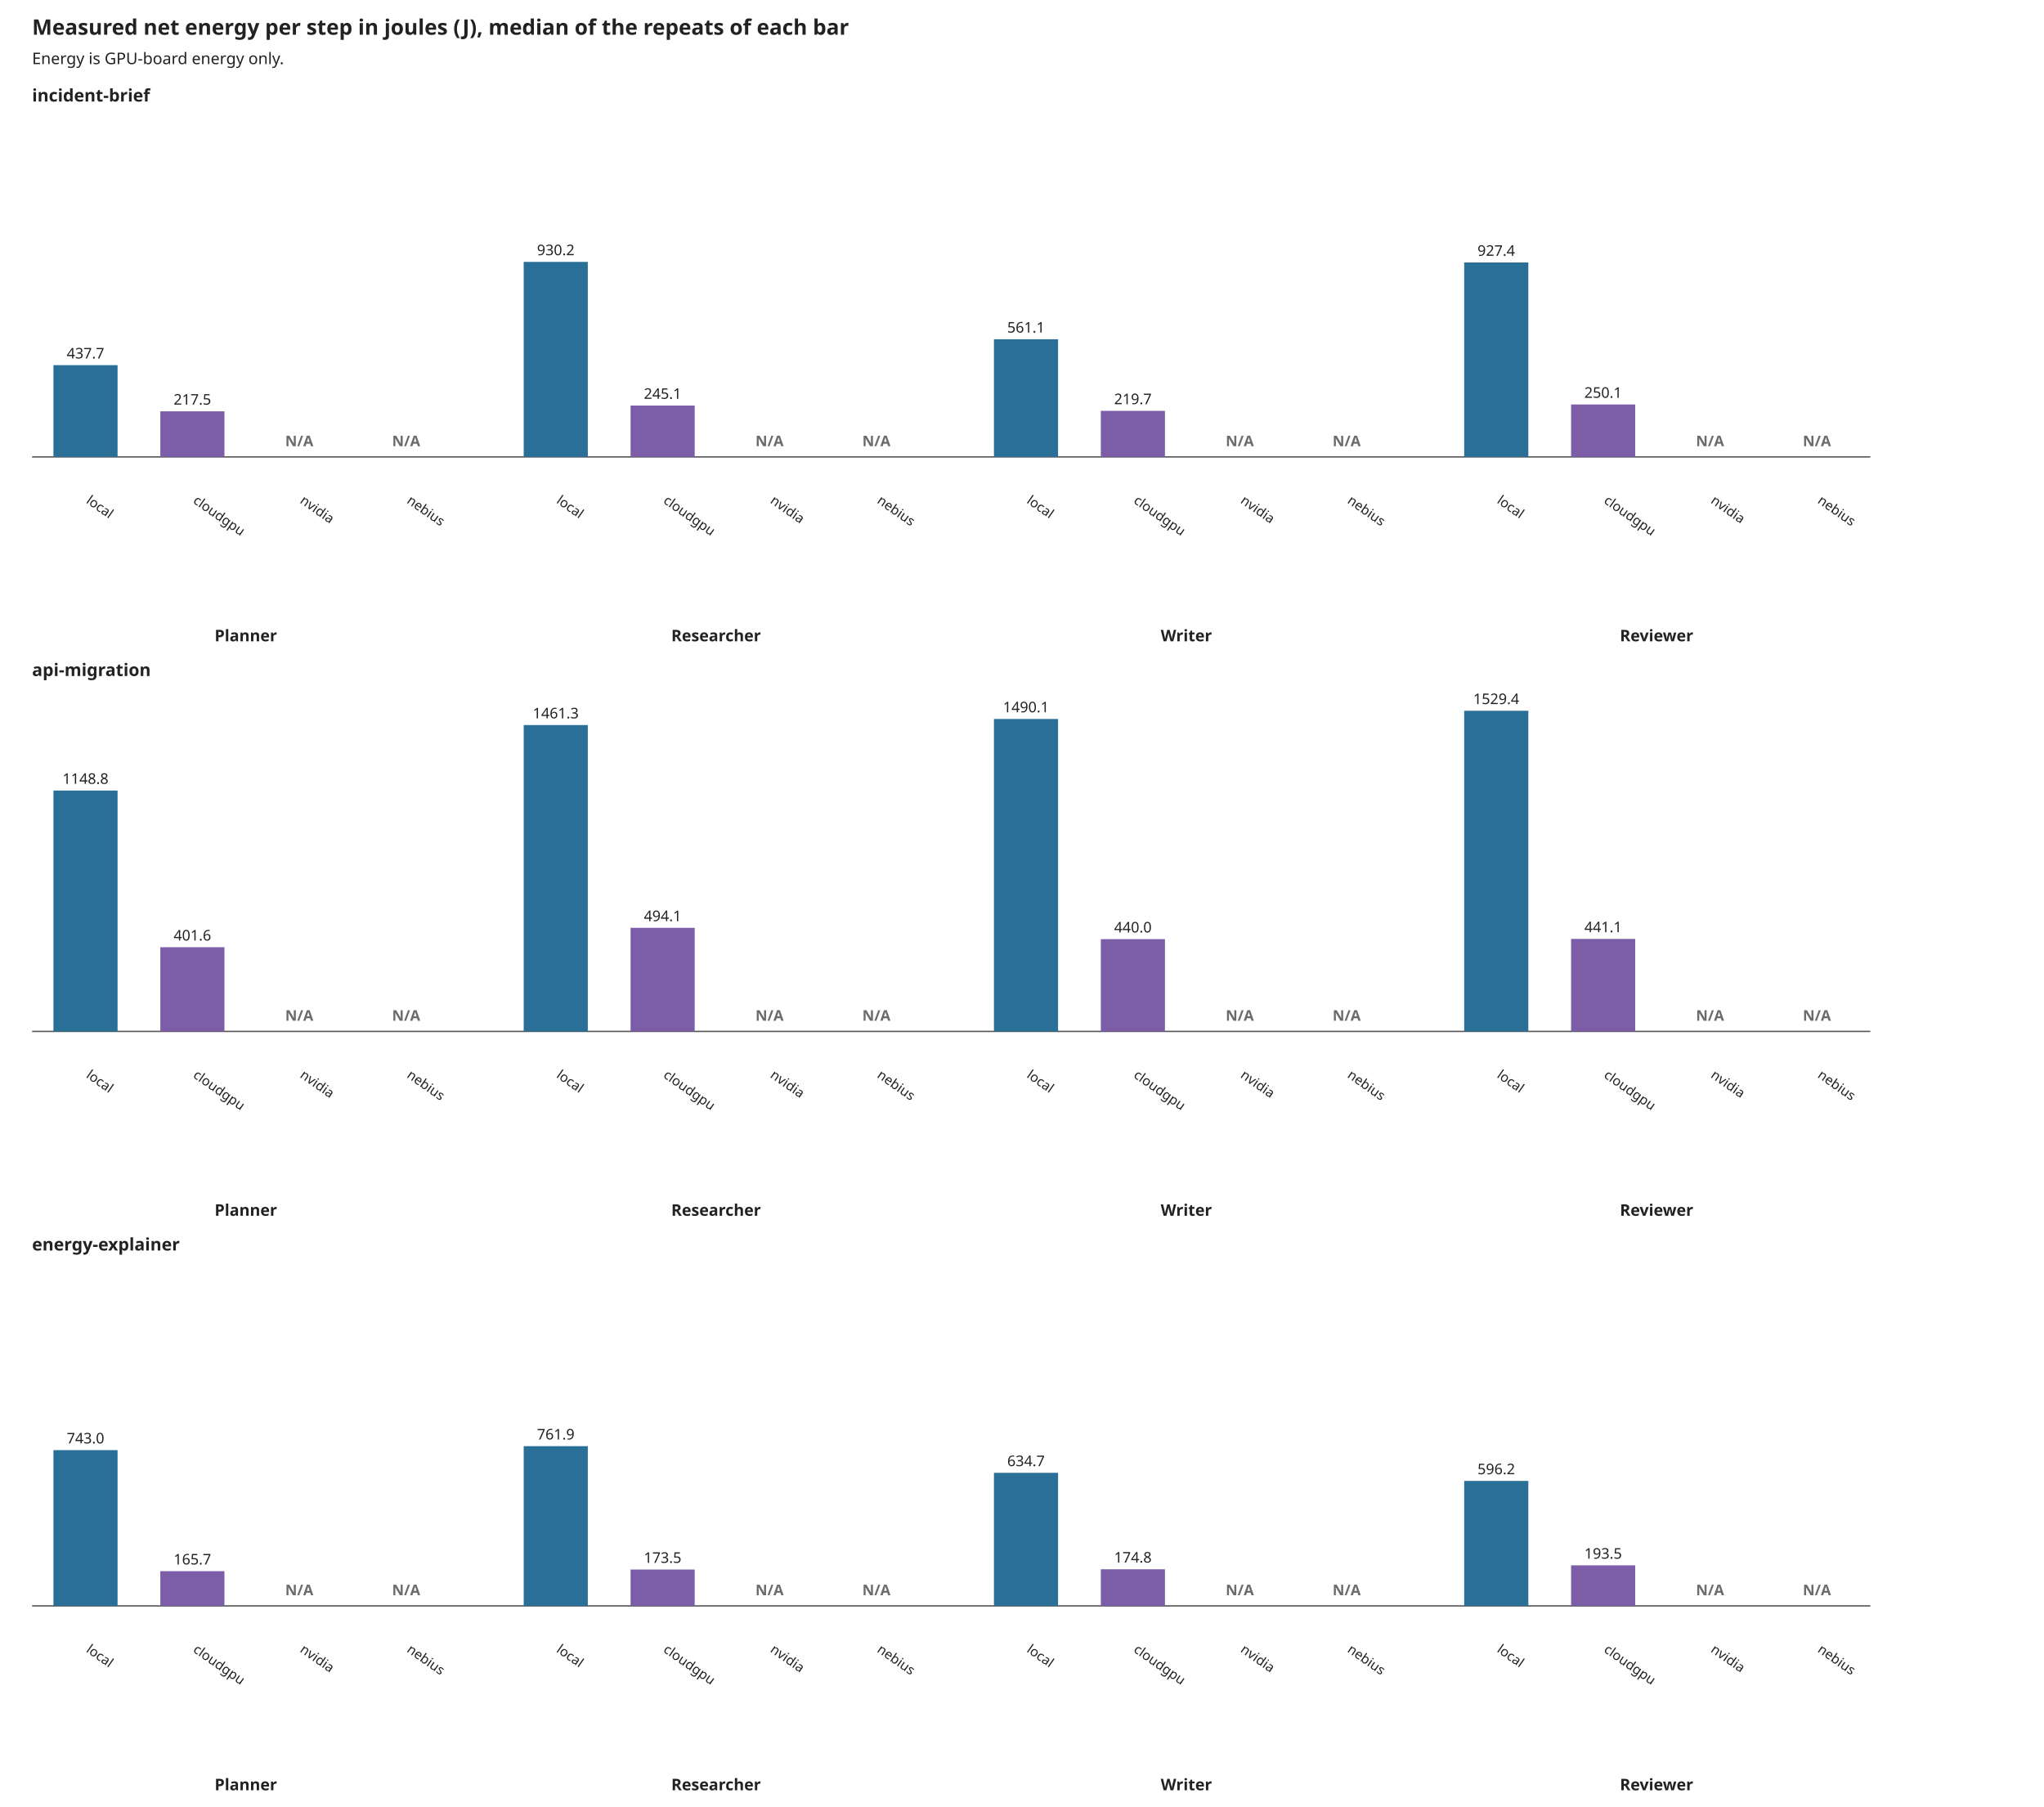
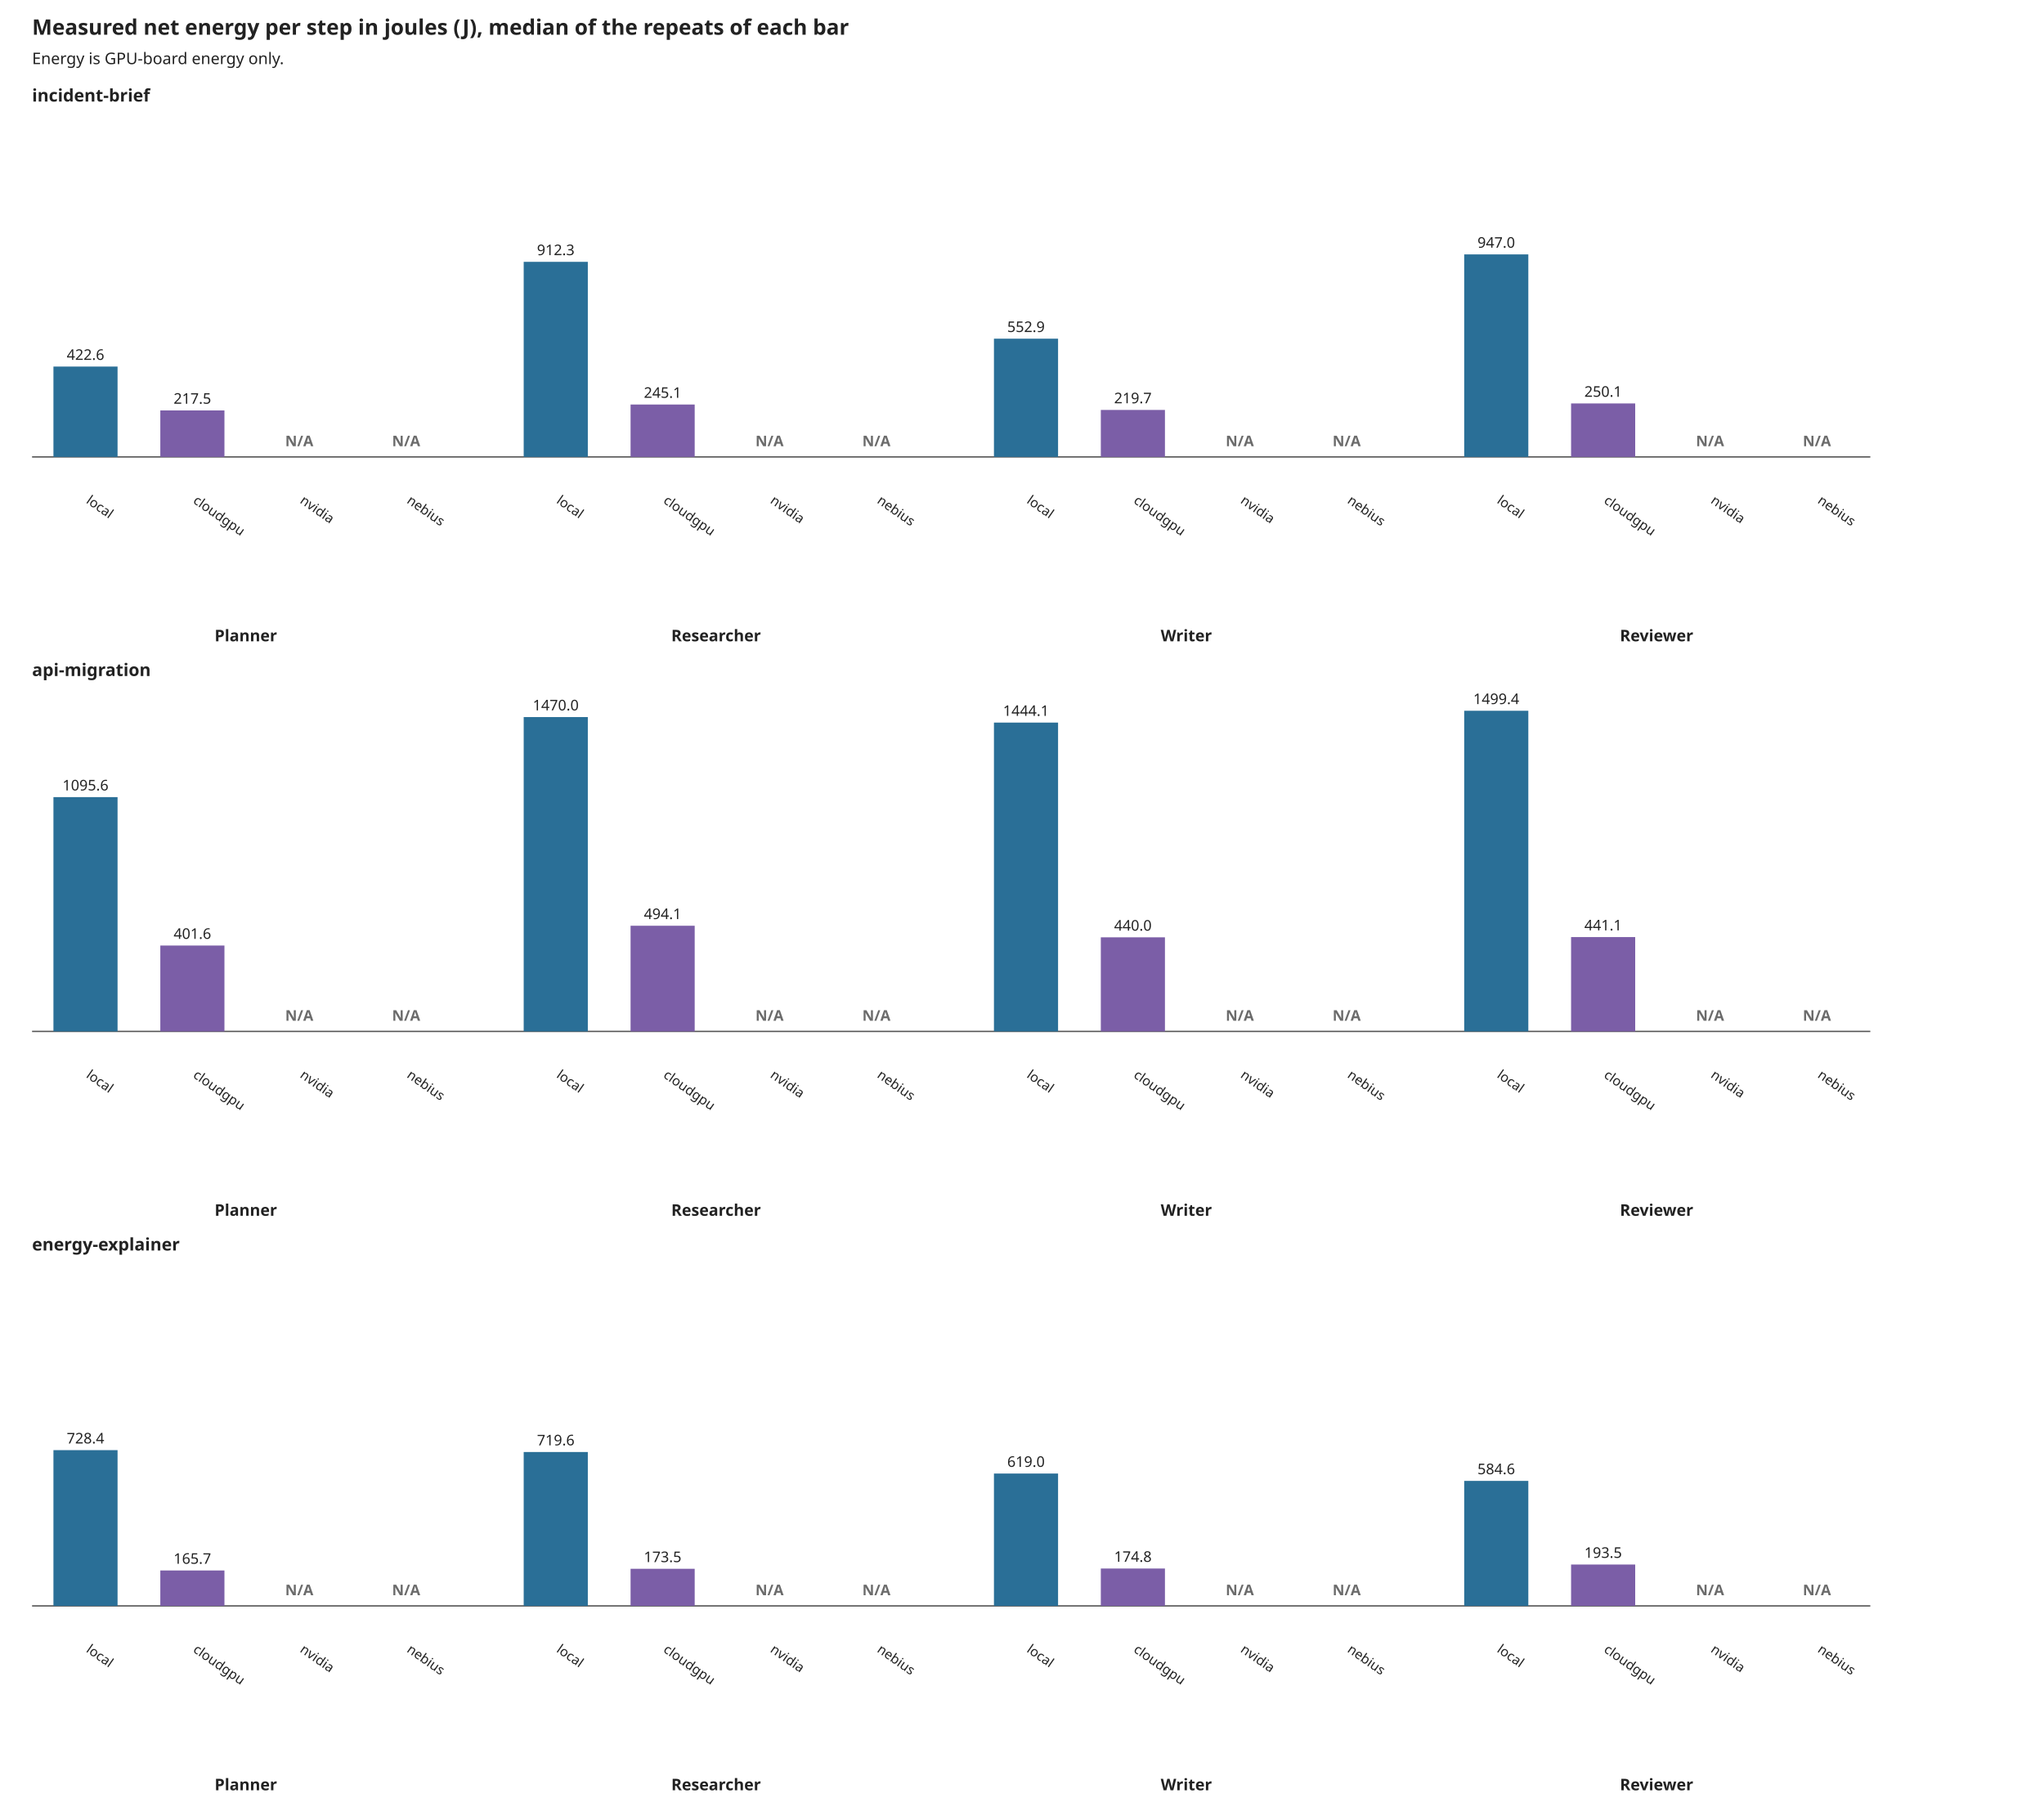
<svg xmlns="http://www.w3.org/2000/svg" width="1530" height="1352" viewBox="0 0 1530 1352" font-family="sans-serif" style="background-color:#ffffff">
  <text class="title" x="24" y="26" text-anchor="start" font-size="16" fill="#222222" font-weight="bold">Measured net energy per step in joules (J), median of the repeats of each bar</text>
  <text class="scope" x="24" y="48" text-anchor="start" font-size="12" fill="#222222">Energy is GPU-board energy only.</text>
  <g class="row">
    <text class="row-label" x="24" y="76" text-anchor="start" font-size="13" fill="#222222" font-weight="bold">incident-brief</text>
    <line class="axis" x1="24" y1="342" x2="1400" y2="342" stroke="#555555" stroke-width="1" />
    <g class="group">
      <text class="group-label" x="184" y="480" text-anchor="middle" font-size="12" fill="#222222" font-weight="bold">Planner</text>
      <g class="slot" data-tier="local" data-variant="primary">
-         <rect class="bar" x="40" y="273.31" width="48" height="68.69" fill="#2a6f97" />
-         <text class="value" x="64" y="268.31" text-anchor="middle" font-size="11" fill="#222222">437.7</text>
+         <rect class="bar" x="40" y="274.37" width="48" height="67.63" fill="#2a6f97" />
+         <text class="value" x="64" y="269.37" text-anchor="middle" font-size="11" fill="#222222">422.6</text>
        <text class="slot-label" x="64" y="376" text-anchor="start" font-size="10" fill="#222222" transform="rotate(35 64 376)">local</text>
      </g>
      <g class="slot" data-tier="cloudgpu" data-variant="primary">
-         <rect class="bar" x="120" y="307.87" width="48" height="34.13" fill="#7b5ea7" />
-         <text class="value" x="144" y="302.87" text-anchor="middle" font-size="11" fill="#222222">217.5</text>
+         <rect class="bar" x="120" y="307.19" width="48" height="34.81" fill="#7b5ea7" />
+         <text class="value" x="144" y="302.19" text-anchor="middle" font-size="11" fill="#222222">217.5</text>
        <text class="slot-label" x="144" y="376" text-anchor="start" font-size="10" fill="#222222" transform="rotate(35 144 376)">cloudgpu</text>
      </g>
      <g class="slot" data-tier="nvidia" data-variant="primary">
        <text class="marker" x="224" y="334" text-anchor="middle" font-size="11" fill="#6b6b6b" font-weight="bold">N/A</text>
        <text class="slot-label" x="224" y="376" text-anchor="start" font-size="10" fill="#222222" transform="rotate(35 224 376)">nvidia</text>
      </g>
      <g class="slot" data-tier="nebius" data-variant="primary">
        <text class="marker" x="304" y="334" text-anchor="middle" font-size="11" fill="#6b6b6b" font-weight="bold">N/A</text>
        <text class="slot-label" x="304" y="376" text-anchor="start" font-size="10" fill="#222222" transform="rotate(35 304 376)">nebius</text>
      </g>
    </g>
    <g class="group">
      <text class="group-label" x="536" y="480" text-anchor="middle" font-size="12" fill="#222222" font-weight="bold">Researcher</text>
      <g class="slot" data-tier="local" data-variant="primary">
-         <rect class="bar" x="392" y="196.02" width="48" height="145.98" fill="#2a6f97" />
-         <text class="value" x="416" y="191.02" text-anchor="middle" font-size="11" fill="#222222">930.2</text>
+         <rect class="bar" x="392" y="195.98" width="48" height="146.02" fill="#2a6f97" />
+         <text class="value" x="416" y="190.98" text-anchor="middle" font-size="11" fill="#222222">912.3</text>
        <text class="slot-label" x="416" y="376" text-anchor="start" font-size="10" fill="#222222" transform="rotate(35 416 376)">local</text>
      </g>
      <g class="slot" data-tier="cloudgpu" data-variant="primary">
-         <rect class="bar" x="472" y="303.54" width="48" height="38.46" fill="#7b5ea7" />
-         <text class="value" x="496" y="298.54" text-anchor="middle" font-size="11" fill="#222222">245.1</text>
+         <rect class="bar" x="472" y="302.78" width="48" height="39.22" fill="#7b5ea7" />
+         <text class="value" x="496" y="297.78" text-anchor="middle" font-size="11" fill="#222222">245.1</text>
        <text class="slot-label" x="496" y="376" text-anchor="start" font-size="10" fill="#222222" transform="rotate(35 496 376)">cloudgpu</text>
      </g>
      <g class="slot" data-tier="nvidia" data-variant="primary">
        <text class="marker" x="576" y="334" text-anchor="middle" font-size="11" fill="#6b6b6b" font-weight="bold">N/A</text>
        <text class="slot-label" x="576" y="376" text-anchor="start" font-size="10" fill="#222222" transform="rotate(35 576 376)">nvidia</text>
      </g>
      <g class="slot" data-tier="nebius" data-variant="primary">
        <text class="marker" x="656" y="334" text-anchor="middle" font-size="11" fill="#6b6b6b" font-weight="bold">N/A</text>
        <text class="slot-label" x="656" y="376" text-anchor="start" font-size="10" fill="#222222" transform="rotate(35 656 376)">nebius</text>
      </g>
    </g>
    <g class="group">
      <text class="group-label" x="888" y="480" text-anchor="middle" font-size="12" fill="#222222" font-weight="bold">Writer</text>
      <g class="slot" data-tier="local" data-variant="primary">
-         <rect class="bar" x="744" y="253.94" width="48" height="88.06" fill="#2a6f97" />
-         <text class="value" x="768" y="248.94" text-anchor="middle" font-size="11" fill="#222222">561.1</text>
+         <rect class="bar" x="744" y="253.5" width="48" height="88.5" fill="#2a6f97" />
+         <text class="value" x="768" y="248.5" text-anchor="middle" font-size="11" fill="#222222">552.9</text>
        <text class="slot-label" x="768" y="376" text-anchor="start" font-size="10" fill="#222222" transform="rotate(35 768 376)">local</text>
      </g>
      <g class="slot" data-tier="cloudgpu" data-variant="primary">
-         <rect class="bar" x="824" y="307.52" width="48" height="34.48" fill="#7b5ea7" />
-         <text class="value" x="848" y="302.52" text-anchor="middle" font-size="11" fill="#222222">219.7</text>
+         <rect class="bar" x="824" y="306.84" width="48" height="35.16" fill="#7b5ea7" />
+         <text class="value" x="848" y="301.84" text-anchor="middle" font-size="11" fill="#222222">219.7</text>
        <text class="slot-label" x="848" y="376" text-anchor="start" font-size="10" fill="#222222" transform="rotate(35 848 376)">cloudgpu</text>
      </g>
      <g class="slot" data-tier="nvidia" data-variant="primary">
        <text class="marker" x="928" y="334" text-anchor="middle" font-size="11" fill="#6b6b6b" font-weight="bold">N/A</text>
        <text class="slot-label" x="928" y="376" text-anchor="start" font-size="10" fill="#222222" transform="rotate(35 928 376)">nvidia</text>
      </g>
      <g class="slot" data-tier="nebius" data-variant="primary">
        <text class="marker" x="1008" y="334" text-anchor="middle" font-size="11" fill="#6b6b6b" font-weight="bold">N/A</text>
        <text class="slot-label" x="1008" y="376" text-anchor="start" font-size="10" fill="#222222" transform="rotate(35 1008 376)">nebius</text>
      </g>
    </g>
    <g class="group">
      <text class="group-label" x="1240" y="480" text-anchor="middle" font-size="12" fill="#222222" font-weight="bold">Reviewer</text>
      <g class="slot" data-tier="local" data-variant="primary">
-         <rect class="bar" x="1096" y="196.46" width="48" height="145.54" fill="#2a6f97" />
-         <text class="value" x="1120" y="191.46" text-anchor="middle" font-size="11" fill="#222222">927.4</text>
+         <rect class="bar" x="1096" y="190.41" width="48" height="151.59" fill="#2a6f97" />
+         <text class="value" x="1120" y="185.41" text-anchor="middle" font-size="11" fill="#222222">947.0</text>
        <text class="slot-label" x="1120" y="376" text-anchor="start" font-size="10" fill="#222222" transform="rotate(35 1120 376)">local</text>
      </g>
      <g class="slot" data-tier="cloudgpu" data-variant="primary">
-         <rect class="bar" x="1176" y="302.75" width="48" height="39.25" fill="#7b5ea7" />
-         <text class="value" x="1200" y="297.75" text-anchor="middle" font-size="11" fill="#222222">250.1</text>
+         <rect class="bar" x="1176" y="301.97" width="48" height="40.03" fill="#7b5ea7" />
+         <text class="value" x="1200" y="296.97" text-anchor="middle" font-size="11" fill="#222222">250.1</text>
        <text class="slot-label" x="1200" y="376" text-anchor="start" font-size="10" fill="#222222" transform="rotate(35 1200 376)">cloudgpu</text>
      </g>
      <g class="slot" data-tier="nvidia" data-variant="primary">
        <text class="marker" x="1280" y="334" text-anchor="middle" font-size="11" fill="#6b6b6b" font-weight="bold">N/A</text>
        <text class="slot-label" x="1280" y="376" text-anchor="start" font-size="10" fill="#222222" transform="rotate(35 1280 376)">nvidia</text>
      </g>
      <g class="slot" data-tier="nebius" data-variant="primary">
        <text class="marker" x="1360" y="334" text-anchor="middle" font-size="11" fill="#6b6b6b" font-weight="bold">N/A</text>
        <text class="slot-label" x="1360" y="376" text-anchor="start" font-size="10" fill="#222222" transform="rotate(35 1360 376)">nebius</text>
      </g>
    </g>
  </g>
  <g class="row">
    <text class="row-label" x="24" y="506" text-anchor="start" font-size="13" fill="#222222" font-weight="bold">api-migration</text>
    <line class="axis" x1="24" y1="772" x2="1400" y2="772" stroke="#555555" stroke-width="1" />
    <g class="group">
      <text class="group-label" x="184" y="910" text-anchor="middle" font-size="12" fill="#222222" font-weight="bold">Planner</text>
      <g class="slot" data-tier="local" data-variant="primary">
-         <rect class="bar" x="40" y="591.72" width="48" height="180.28" fill="#2a6f97" />
-         <text class="value" x="64" y="586.72" text-anchor="middle" font-size="11" fill="#222222">1148.8</text>
+         <rect class="bar" x="40" y="596.63" width="48" height="175.37" fill="#2a6f97" />
+         <text class="value" x="64" y="591.63" text-anchor="middle" font-size="11" fill="#222222">1095.6</text>
        <text class="slot-label" x="64" y="806" text-anchor="start" font-size="10" fill="#222222" transform="rotate(35 64 806)">local</text>
      </g>
      <g class="slot" data-tier="cloudgpu" data-variant="primary">
-         <rect class="bar" x="120" y="708.97" width="48" height="63.03" fill="#7b5ea7" />
-         <text class="value" x="144" y="703.97" text-anchor="middle" font-size="11" fill="#222222">401.6</text>
+         <rect class="bar" x="120" y="707.72" width="48" height="64.28" fill="#7b5ea7" />
+         <text class="value" x="144" y="702.72" text-anchor="middle" font-size="11" fill="#222222">401.6</text>
        <text class="slot-label" x="144" y="806" text-anchor="start" font-size="10" fill="#222222" transform="rotate(35 144 806)">cloudgpu</text>
      </g>
      <g class="slot" data-tier="nvidia" data-variant="primary">
        <text class="marker" x="224" y="764" text-anchor="middle" font-size="11" fill="#6b6b6b" font-weight="bold">N/A</text>
        <text class="slot-label" x="224" y="806" text-anchor="start" font-size="10" fill="#222222" transform="rotate(35 224 806)">nvidia</text>
      </g>
      <g class="slot" data-tier="nebius" data-variant="primary">
        <text class="marker" x="304" y="764" text-anchor="middle" font-size="11" fill="#6b6b6b" font-weight="bold">N/A</text>
        <text class="slot-label" x="304" y="806" text-anchor="start" font-size="10" fill="#222222" transform="rotate(35 304 806)">nebius</text>
      </g>
    </g>
    <g class="group">
      <text class="group-label" x="536" y="910" text-anchor="middle" font-size="12" fill="#222222" font-weight="bold">Researcher</text>
      <g class="slot" data-tier="local" data-variant="primary">
-         <rect class="bar" x="392" y="542.69" width="48" height="229.31" fill="#2a6f97" />
-         <text class="value" x="416" y="537.69" text-anchor="middle" font-size="11" fill="#222222">1461.3</text>
+         <rect class="bar" x="392" y="536.71" width="48" height="235.29" fill="#2a6f97" />
+         <text class="value" x="416" y="531.71" text-anchor="middle" font-size="11" fill="#222222">1470.0</text>
        <text class="slot-label" x="416" y="806" text-anchor="start" font-size="10" fill="#222222" transform="rotate(35 416 806)">local</text>
      </g>
      <g class="slot" data-tier="cloudgpu" data-variant="primary">
-         <rect class="bar" x="472" y="694.46" width="48" height="77.54" fill="#7b5ea7" />
-         <text class="value" x="496" y="689.46" text-anchor="middle" font-size="11" fill="#222222">494.1</text>
+         <rect class="bar" x="472" y="692.91" width="48" height="79.09" fill="#7b5ea7" />
+         <text class="value" x="496" y="687.91" text-anchor="middle" font-size="11" fill="#222222">494.1</text>
        <text class="slot-label" x="496" y="806" text-anchor="start" font-size="10" fill="#222222" transform="rotate(35 496 806)">cloudgpu</text>
      </g>
      <g class="slot" data-tier="nvidia" data-variant="primary">
        <text class="marker" x="576" y="764" text-anchor="middle" font-size="11" fill="#6b6b6b" font-weight="bold">N/A</text>
        <text class="slot-label" x="576" y="806" text-anchor="start" font-size="10" fill="#222222" transform="rotate(35 576 806)">nvidia</text>
      </g>
      <g class="slot" data-tier="nebius" data-variant="primary">
        <text class="marker" x="656" y="764" text-anchor="middle" font-size="11" fill="#6b6b6b" font-weight="bold">N/A</text>
        <text class="slot-label" x="656" y="806" text-anchor="start" font-size="10" fill="#222222" transform="rotate(35 656 806)">nebius</text>
      </g>
    </g>
    <g class="group">
      <text class="group-label" x="888" y="910" text-anchor="middle" font-size="12" fill="#222222" font-weight="bold">Writer</text>
      <g class="slot" data-tier="local" data-variant="primary">
-         <rect class="bar" x="744" y="538.15" width="48" height="233.85" fill="#2a6f97" />
-         <text class="value" x="768" y="533.15" text-anchor="middle" font-size="11" fill="#222222">1490.1</text>
+         <rect class="bar" x="744" y="540.85" width="48" height="231.15" fill="#2a6f97" />
+         <text class="value" x="768" y="535.85" text-anchor="middle" font-size="11" fill="#222222">1444.1</text>
        <text class="slot-label" x="768" y="806" text-anchor="start" font-size="10" fill="#222222" transform="rotate(35 768 806)">local</text>
      </g>
      <g class="slot" data-tier="cloudgpu" data-variant="primary">
-         <rect class="bar" x="824" y="702.95" width="48" height="69.05" fill="#7b5ea7" />
-         <text class="value" x="848" y="697.95" text-anchor="middle" font-size="11" fill="#222222">440.0</text>
+         <rect class="bar" x="824" y="701.57" width="48" height="70.43" fill="#7b5ea7" />
+         <text class="value" x="848" y="696.57" text-anchor="middle" font-size="11" fill="#222222">440.0</text>
        <text class="slot-label" x="848" y="806" text-anchor="start" font-size="10" fill="#222222" transform="rotate(35 848 806)">cloudgpu</text>
      </g>
      <g class="slot" data-tier="nvidia" data-variant="primary">
        <text class="marker" x="928" y="764" text-anchor="middle" font-size="11" fill="#6b6b6b" font-weight="bold">N/A</text>
        <text class="slot-label" x="928" y="806" text-anchor="start" font-size="10" fill="#222222" transform="rotate(35 928 806)">nvidia</text>
      </g>
      <g class="slot" data-tier="nebius" data-variant="primary">
        <text class="marker" x="1008" y="764" text-anchor="middle" font-size="11" fill="#6b6b6b" font-weight="bold">N/A</text>
        <text class="slot-label" x="1008" y="806" text-anchor="start" font-size="10" fill="#222222" transform="rotate(35 1008 806)">nebius</text>
      </g>
    </g>
    <g class="group">
      <text class="group-label" x="1240" y="910" text-anchor="middle" font-size="12" fill="#222222" font-weight="bold">Reviewer</text>
      <g class="slot" data-tier="local" data-variant="primary">
        <rect class="bar" x="1096" y="532" width="48" height="240" fill="#2a6f97" />
-         <text class="value" x="1120" y="527" text-anchor="middle" font-size="11" fill="#222222">1529.4</text>
+         <text class="value" x="1120" y="527" text-anchor="middle" font-size="11" fill="#222222">1499.4</text>
        <text class="slot-label" x="1120" y="806" text-anchor="start" font-size="10" fill="#222222" transform="rotate(35 1120 806)">local</text>
      </g>
      <g class="slot" data-tier="cloudgpu" data-variant="primary">
-         <rect class="bar" x="1176" y="702.77" width="48" height="69.23" fill="#7b5ea7" />
-         <text class="value" x="1200" y="697.77" text-anchor="middle" font-size="11" fill="#222222">441.1</text>
+         <rect class="bar" x="1176" y="701.39" width="48" height="70.61" fill="#7b5ea7" />
+         <text class="value" x="1200" y="696.39" text-anchor="middle" font-size="11" fill="#222222">441.1</text>
        <text class="slot-label" x="1200" y="806" text-anchor="start" font-size="10" fill="#222222" transform="rotate(35 1200 806)">cloudgpu</text>
      </g>
      <g class="slot" data-tier="nvidia" data-variant="primary">
        <text class="marker" x="1280" y="764" text-anchor="middle" font-size="11" fill="#6b6b6b" font-weight="bold">N/A</text>
        <text class="slot-label" x="1280" y="806" text-anchor="start" font-size="10" fill="#222222" transform="rotate(35 1280 806)">nvidia</text>
      </g>
      <g class="slot" data-tier="nebius" data-variant="primary">
        <text class="marker" x="1360" y="764" text-anchor="middle" font-size="11" fill="#6b6b6b" font-weight="bold">N/A</text>
        <text class="slot-label" x="1360" y="806" text-anchor="start" font-size="10" fill="#222222" transform="rotate(35 1360 806)">nebius</text>
      </g>
    </g>
  </g>
  <g class="row">
    <text class="row-label" x="24" y="936" text-anchor="start" font-size="13" fill="#222222" font-weight="bold">energy-explainer</text>
    <line class="axis" x1="24" y1="1202" x2="1400" y2="1202" stroke="#555555" stroke-width="1" />
    <g class="group">
      <text class="group-label" x="184" y="1340" text-anchor="middle" font-size="12" fill="#222222" font-weight="bold">Planner</text>
      <g class="slot" data-tier="local" data-variant="primary">
-         <rect class="bar" x="40" y="1085.4" width="48" height="116.6" fill="#2a6f97" />
-         <text class="value" x="64" y="1080.4" text-anchor="middle" font-size="11" fill="#222222">743.0</text>
+         <rect class="bar" x="40" y="1085.41" width="48" height="116.59" fill="#2a6f97" />
+         <text class="value" x="64" y="1080.41" text-anchor="middle" font-size="11" fill="#222222">728.4</text>
        <text class="slot-label" x="64" y="1236" text-anchor="start" font-size="10" fill="#222222" transform="rotate(35 64 1236)">local</text>
      </g>
      <g class="slot" data-tier="cloudgpu" data-variant="primary">
-         <rect class="bar" x="120" y="1176" width="48" height="26" fill="#7b5ea7" />
-         <text class="value" x="144" y="1171" text-anchor="middle" font-size="11" fill="#222222">165.7</text>
+         <rect class="bar" x="120" y="1175.48" width="48" height="26.52" fill="#7b5ea7" />
+         <text class="value" x="144" y="1170.48" text-anchor="middle" font-size="11" fill="#222222">165.7</text>
        <text class="slot-label" x="144" y="1236" text-anchor="start" font-size="10" fill="#222222" transform="rotate(35 144 1236)">cloudgpu</text>
      </g>
      <g class="slot" data-tier="nvidia" data-variant="primary">
        <text class="marker" x="224" y="1194" text-anchor="middle" font-size="11" fill="#6b6b6b" font-weight="bold">N/A</text>
        <text class="slot-label" x="224" y="1236" text-anchor="start" font-size="10" fill="#222222" transform="rotate(35 224 1236)">nvidia</text>
      </g>
      <g class="slot" data-tier="nebius" data-variant="primary">
        <text class="marker" x="304" y="1194" text-anchor="middle" font-size="11" fill="#6b6b6b" font-weight="bold">N/A</text>
        <text class="slot-label" x="304" y="1236" text-anchor="start" font-size="10" fill="#222222" transform="rotate(35 304 1236)">nebius</text>
      </g>
    </g>
    <g class="group">
      <text class="group-label" x="536" y="1340" text-anchor="middle" font-size="12" fill="#222222" font-weight="bold">Researcher</text>
      <g class="slot" data-tier="local" data-variant="primary">
-         <rect class="bar" x="392" y="1082.43" width="48" height="119.57" fill="#2a6f97" />
-         <text class="value" x="416" y="1077.43" text-anchor="middle" font-size="11" fill="#222222">761.9</text>
+         <rect class="bar" x="392" y="1086.82" width="48" height="115.18" fill="#2a6f97" />
+         <text class="value" x="416" y="1081.82" text-anchor="middle" font-size="11" fill="#222222">719.6</text>
        <text class="slot-label" x="416" y="1236" text-anchor="start" font-size="10" fill="#222222" transform="rotate(35 416 1236)">local</text>
      </g>
      <g class="slot" data-tier="cloudgpu" data-variant="primary">
-         <rect class="bar" x="472" y="1174.77" width="48" height="27.23" fill="#7b5ea7" />
-         <text class="value" x="496" y="1169.77" text-anchor="middle" font-size="11" fill="#222222">173.5</text>
+         <rect class="bar" x="472" y="1174.22" width="48" height="27.78" fill="#7b5ea7" />
+         <text class="value" x="496" y="1169.22" text-anchor="middle" font-size="11" fill="#222222">173.5</text>
        <text class="slot-label" x="496" y="1236" text-anchor="start" font-size="10" fill="#222222" transform="rotate(35 496 1236)">cloudgpu</text>
      </g>
      <g class="slot" data-tier="nvidia" data-variant="primary">
        <text class="marker" x="576" y="1194" text-anchor="middle" font-size="11" fill="#6b6b6b" font-weight="bold">N/A</text>
        <text class="slot-label" x="576" y="1236" text-anchor="start" font-size="10" fill="#222222" transform="rotate(35 576 1236)">nvidia</text>
      </g>
      <g class="slot" data-tier="nebius" data-variant="primary">
        <text class="marker" x="656" y="1194" text-anchor="middle" font-size="11" fill="#6b6b6b" font-weight="bold">N/A</text>
        <text class="slot-label" x="656" y="1236" text-anchor="start" font-size="10" fill="#222222" transform="rotate(35 656 1236)">nebius</text>
      </g>
    </g>
    <g class="group">
      <text class="group-label" x="888" y="1340" text-anchor="middle" font-size="12" fill="#222222" font-weight="bold">Writer</text>
      <g class="slot" data-tier="local" data-variant="primary">
-         <rect class="bar" x="744" y="1102.39" width="48" height="99.61" fill="#2a6f97" />
-         <text class="value" x="768" y="1097.39" text-anchor="middle" font-size="11" fill="#222222">634.7</text>
+         <rect class="bar" x="744" y="1102.93" width="48" height="99.07" fill="#2a6f97" />
+         <text class="value" x="768" y="1097.93" text-anchor="middle" font-size="11" fill="#222222">619.0</text>
        <text class="slot-label" x="768" y="1236" text-anchor="start" font-size="10" fill="#222222" transform="rotate(35 768 1236)">local</text>
      </g>
      <g class="slot" data-tier="cloudgpu" data-variant="primary">
-         <rect class="bar" x="824" y="1174.57" width="48" height="27.43" fill="#7b5ea7" />
-         <text class="value" x="848" y="1169.57" text-anchor="middle" font-size="11" fill="#222222">174.8</text>
+         <rect class="bar" x="824" y="1174.02" width="48" height="27.98" fill="#7b5ea7" />
+         <text class="value" x="848" y="1169.02" text-anchor="middle" font-size="11" fill="#222222">174.8</text>
        <text class="slot-label" x="848" y="1236" text-anchor="start" font-size="10" fill="#222222" transform="rotate(35 848 1236)">cloudgpu</text>
      </g>
      <g class="slot" data-tier="nvidia" data-variant="primary">
        <text class="marker" x="928" y="1194" text-anchor="middle" font-size="11" fill="#6b6b6b" font-weight="bold">N/A</text>
        <text class="slot-label" x="928" y="1236" text-anchor="start" font-size="10" fill="#222222" transform="rotate(35 928 1236)">nvidia</text>
      </g>
      <g class="slot" data-tier="nebius" data-variant="primary">
        <text class="marker" x="1008" y="1194" text-anchor="middle" font-size="11" fill="#6b6b6b" font-weight="bold">N/A</text>
        <text class="slot-label" x="1008" y="1236" text-anchor="start" font-size="10" fill="#222222" transform="rotate(35 1008 1236)">nebius</text>
      </g>
    </g>
    <g class="group">
      <text class="group-label" x="1240" y="1340" text-anchor="middle" font-size="12" fill="#222222" font-weight="bold">Reviewer</text>
      <g class="slot" data-tier="local" data-variant="primary">
-         <rect class="bar" x="1096" y="1108.45" width="48" height="93.55" fill="#2a6f97" />
-         <text class="value" x="1120" y="1103.45" text-anchor="middle" font-size="11" fill="#222222">596.2</text>
+         <rect class="bar" x="1096" y="1108.43" width="48" height="93.57" fill="#2a6f97" />
+         <text class="value" x="1120" y="1103.43" text-anchor="middle" font-size="11" fill="#222222">584.6</text>
        <text class="slot-label" x="1120" y="1236" text-anchor="start" font-size="10" fill="#222222" transform="rotate(35 1120 1236)">local</text>
      </g>
      <g class="slot" data-tier="cloudgpu" data-variant="primary">
-         <rect class="bar" x="1176" y="1171.64" width="48" height="30.36" fill="#7b5ea7" />
-         <text class="value" x="1200" y="1166.64" text-anchor="middle" font-size="11" fill="#222222">193.5</text>
+         <rect class="bar" x="1176" y="1171.03" width="48" height="30.97" fill="#7b5ea7" />
+         <text class="value" x="1200" y="1166.03" text-anchor="middle" font-size="11" fill="#222222">193.5</text>
        <text class="slot-label" x="1200" y="1236" text-anchor="start" font-size="10" fill="#222222" transform="rotate(35 1200 1236)">cloudgpu</text>
      </g>
      <g class="slot" data-tier="nvidia" data-variant="primary">
        <text class="marker" x="1280" y="1194" text-anchor="middle" font-size="11" fill="#6b6b6b" font-weight="bold">N/A</text>
        <text class="slot-label" x="1280" y="1236" text-anchor="start" font-size="10" fill="#222222" transform="rotate(35 1280 1236)">nvidia</text>
      </g>
      <g class="slot" data-tier="nebius" data-variant="primary">
        <text class="marker" x="1360" y="1194" text-anchor="middle" font-size="11" fill="#6b6b6b" font-weight="bold">N/A</text>
        <text class="slot-label" x="1360" y="1236" text-anchor="start" font-size="10" fill="#222222" transform="rotate(35 1360 1236)">nebius</text>
      </g>
    </g>
  </g>
</svg>
